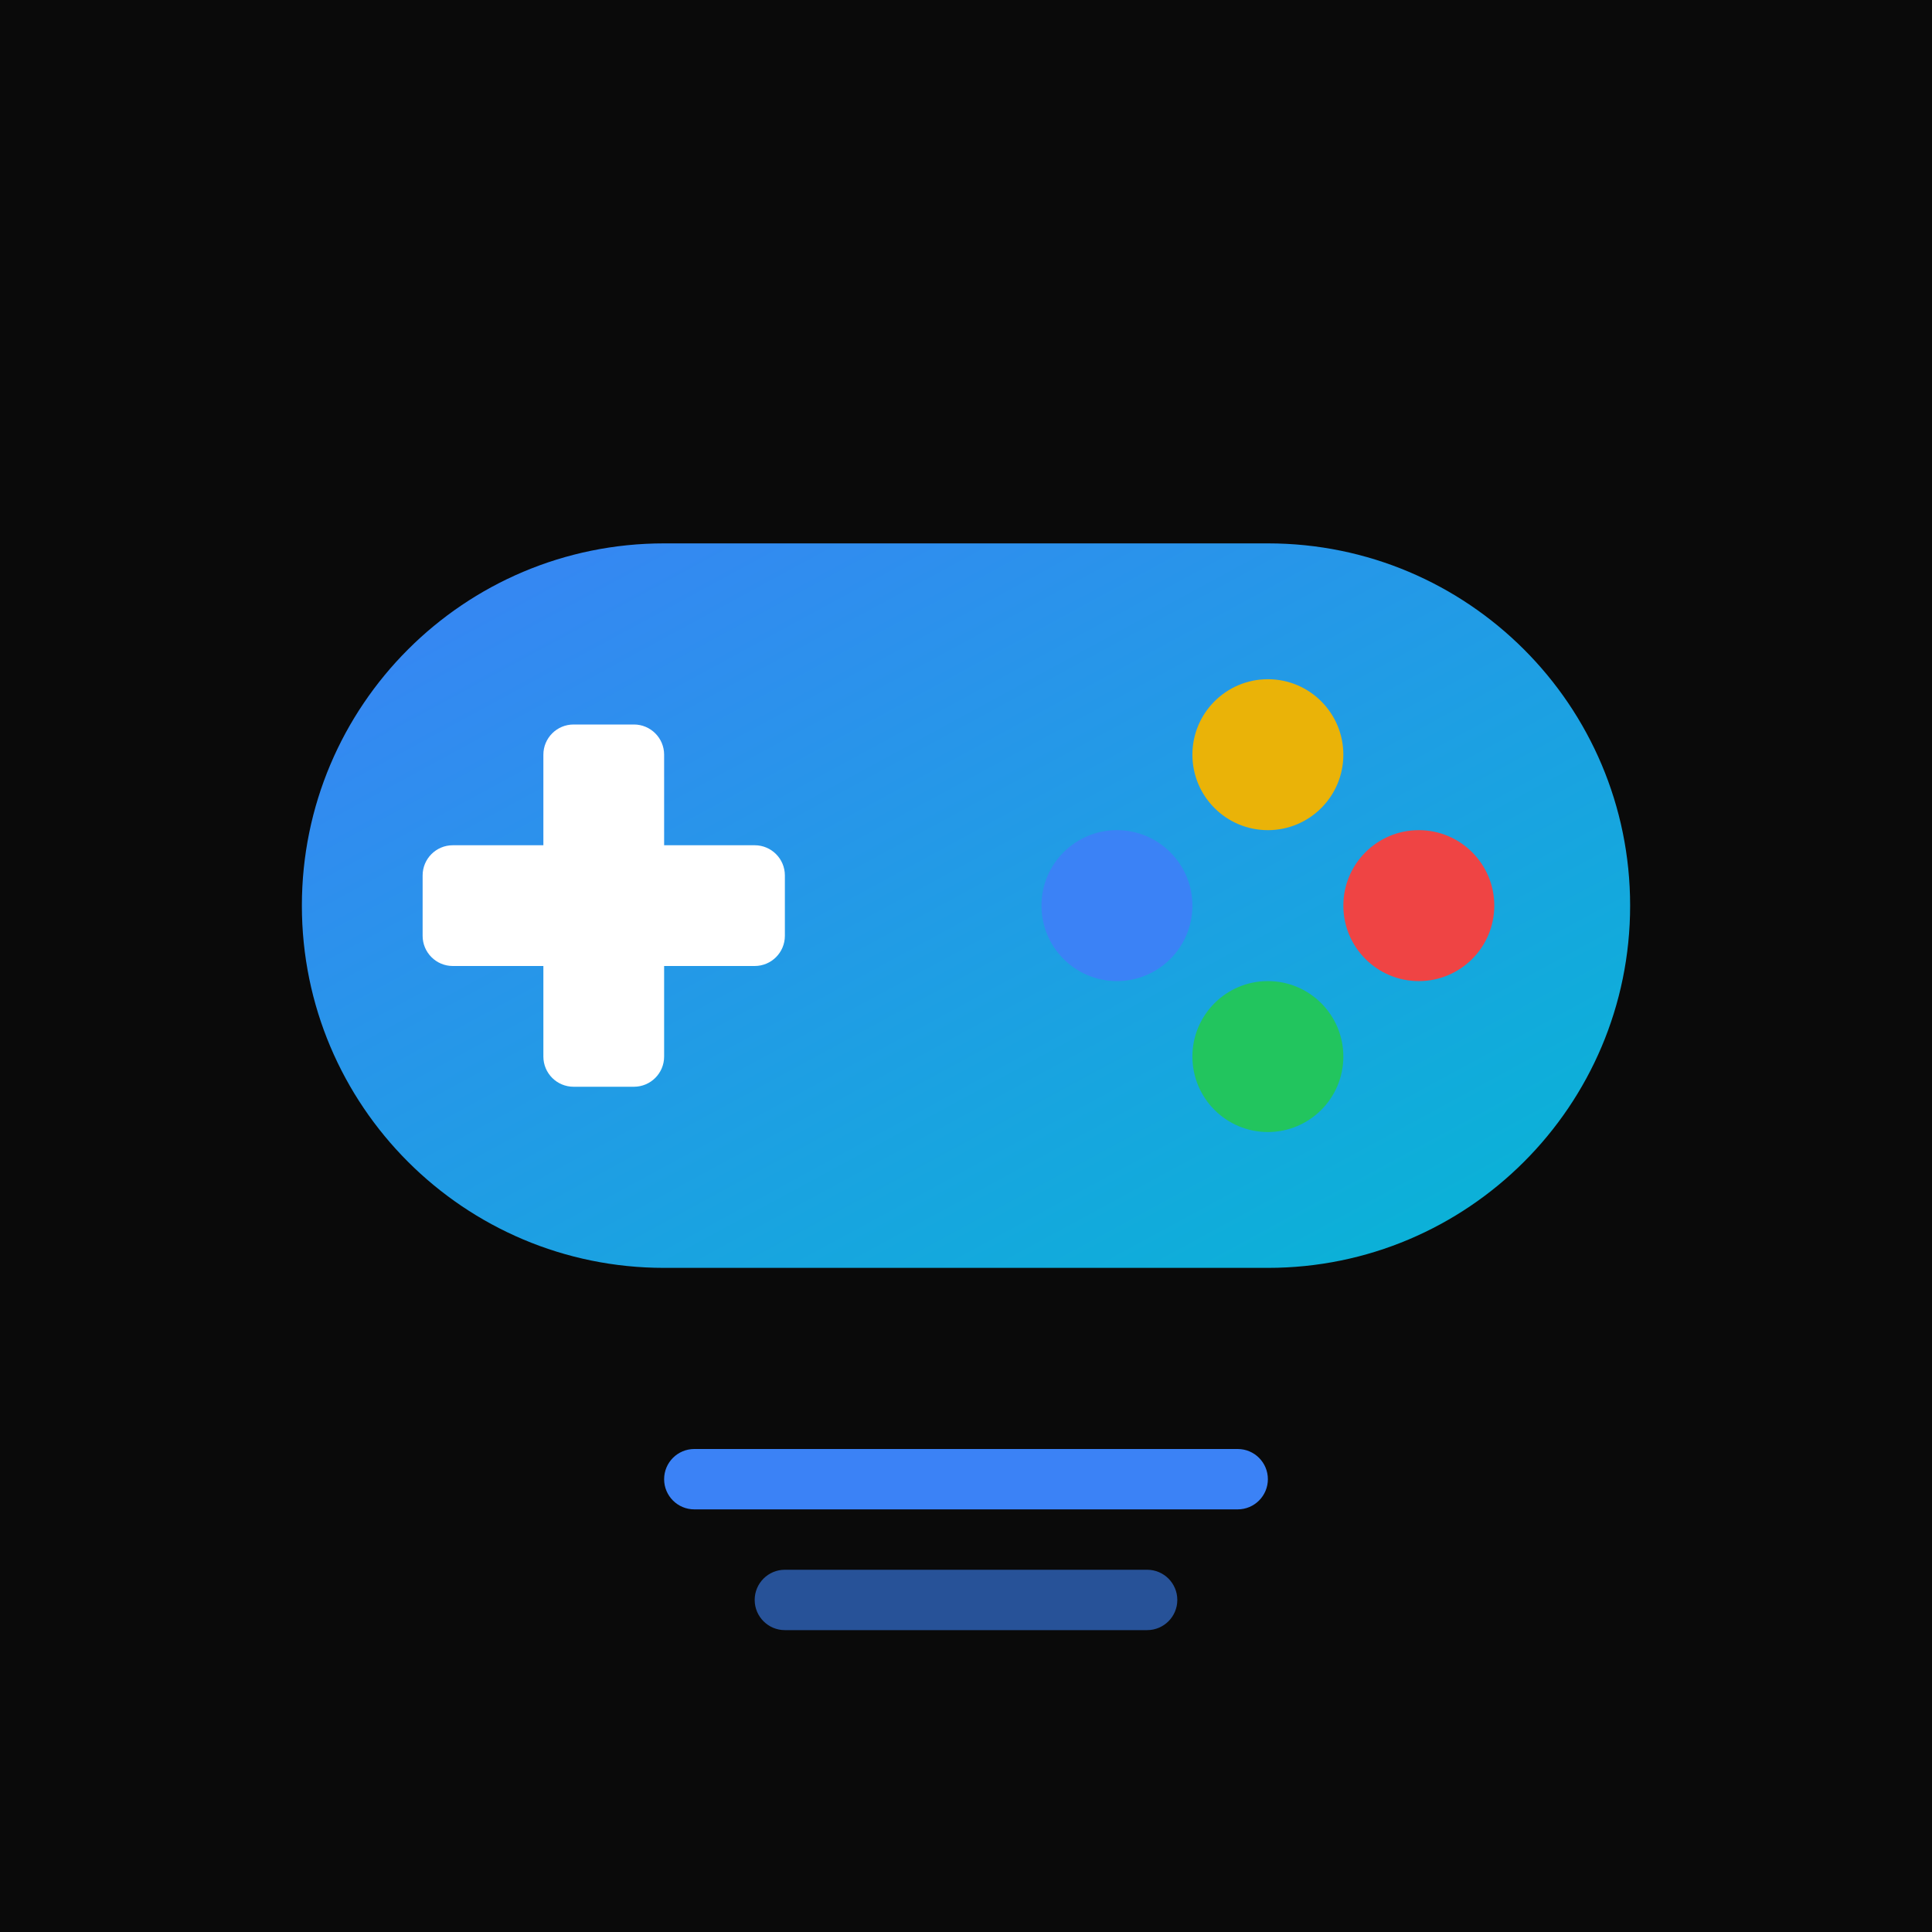
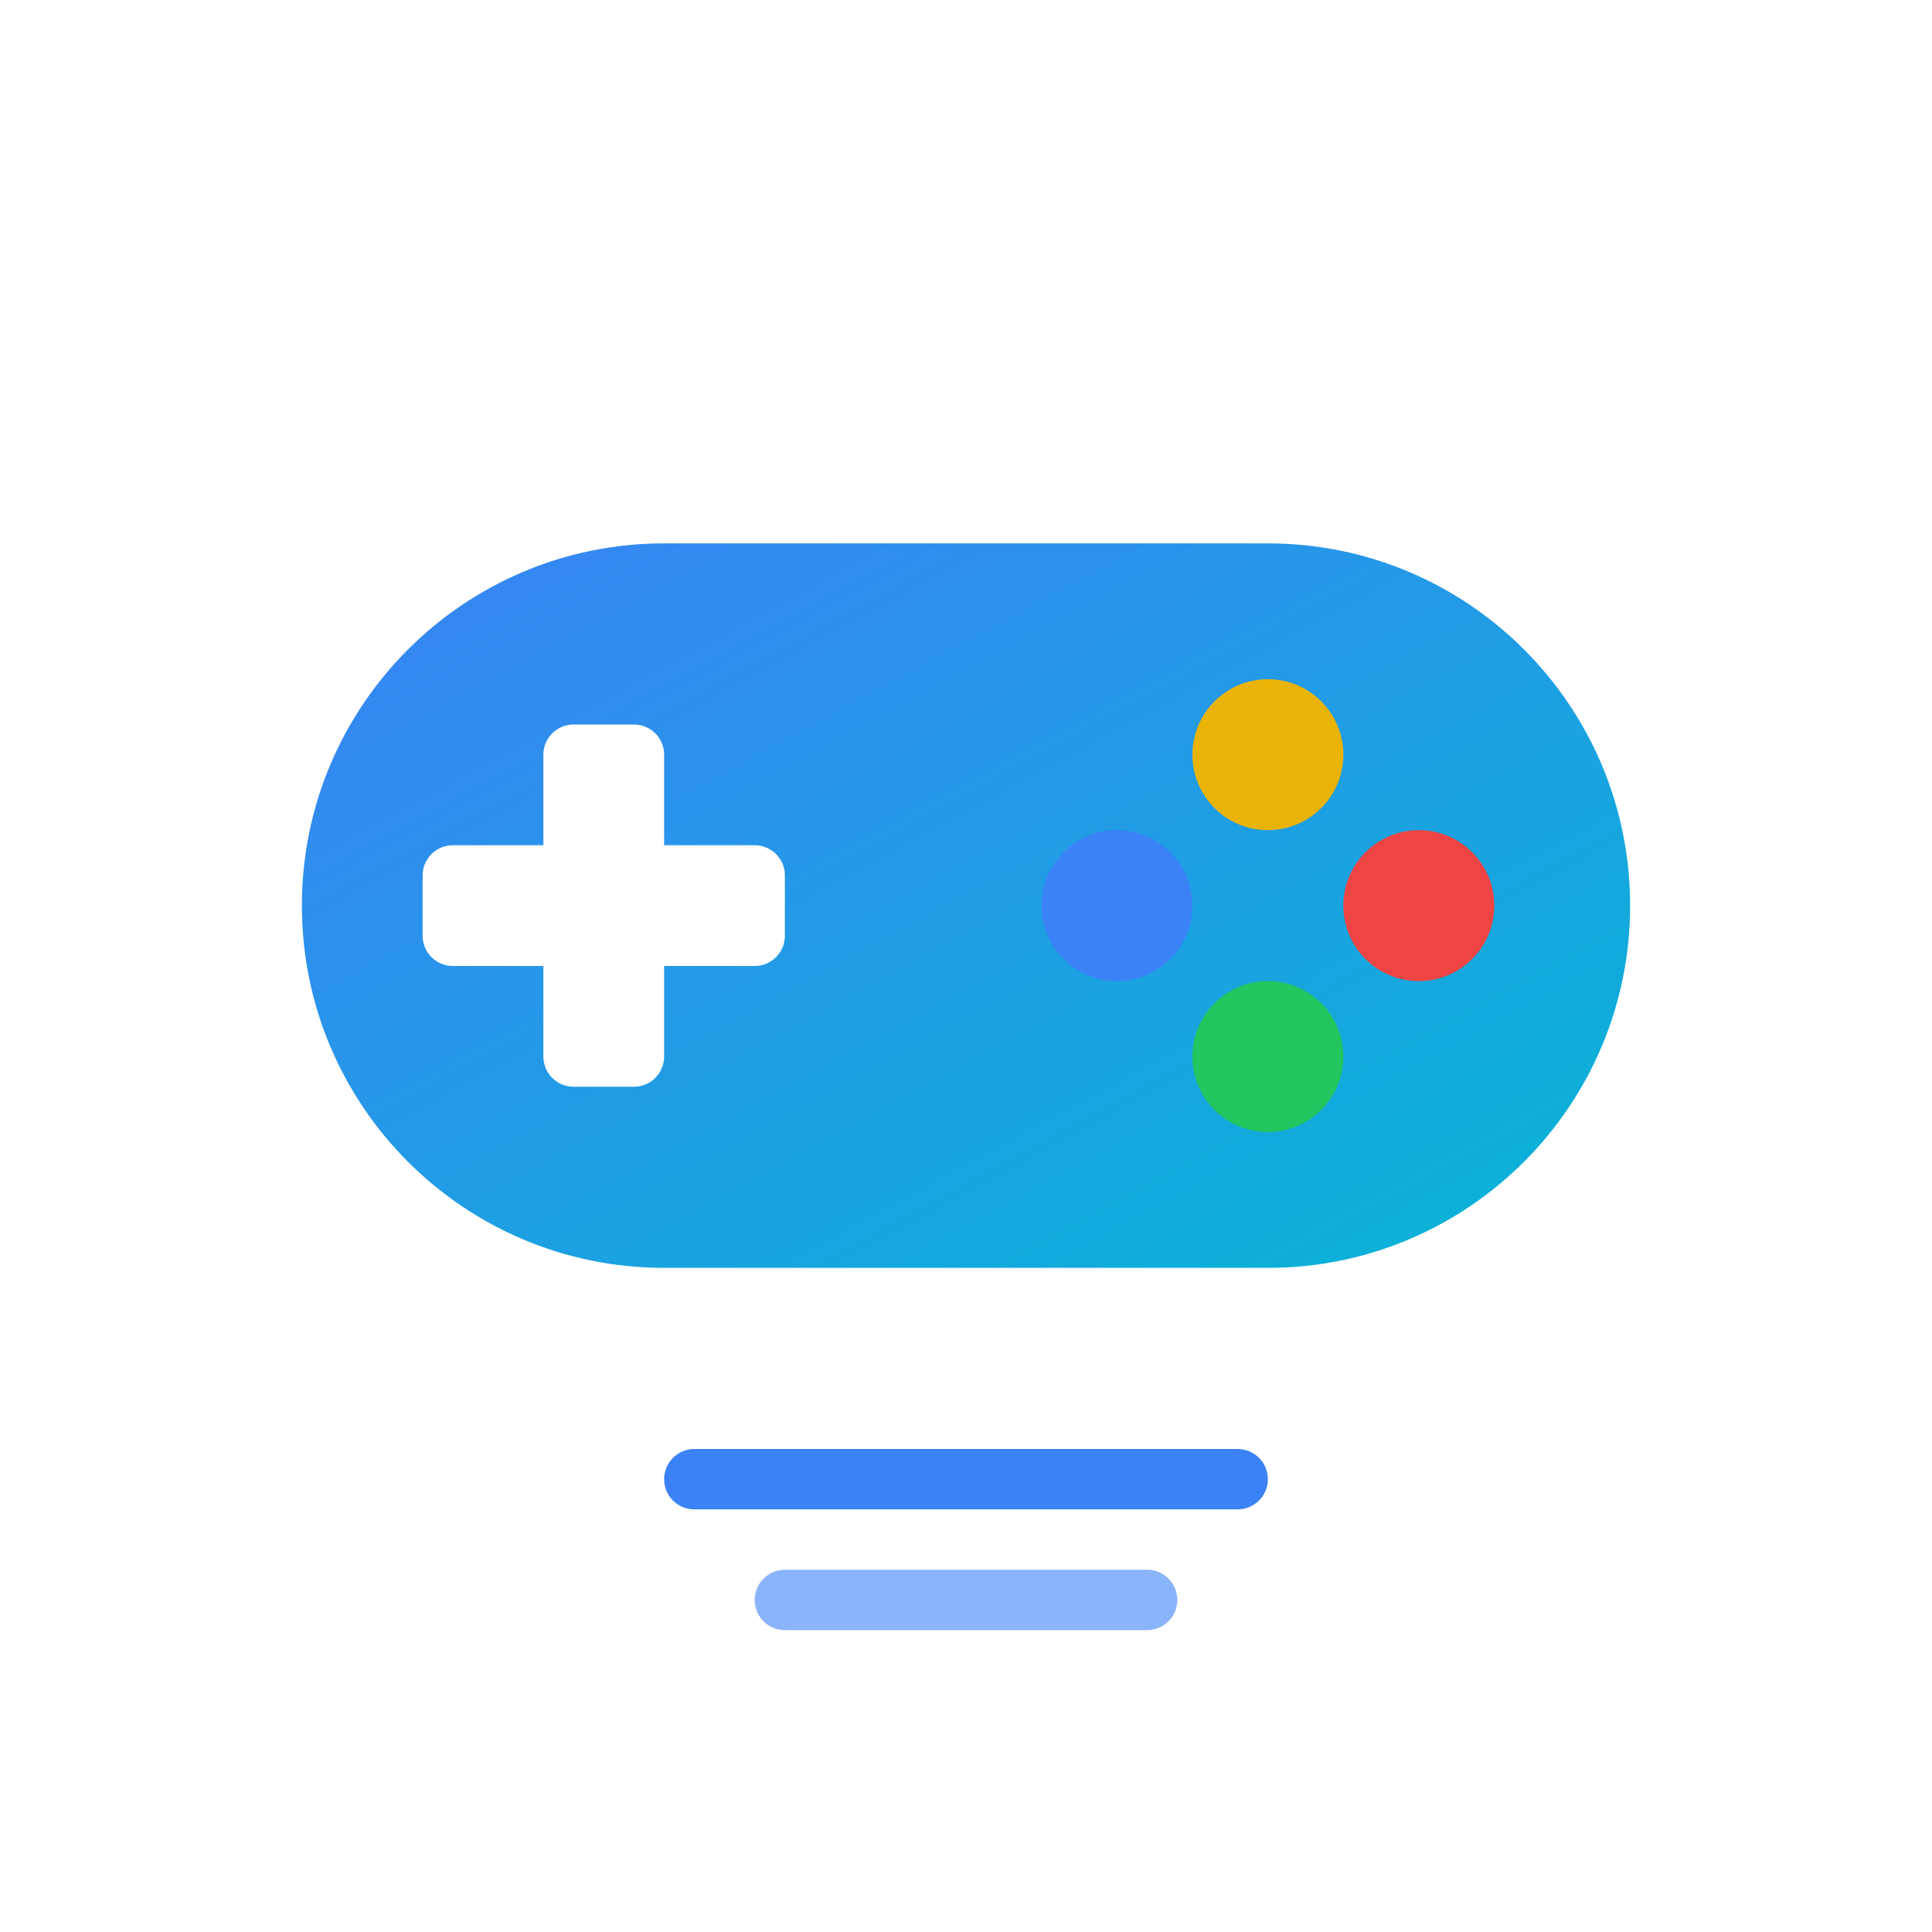
<svg xmlns="http://www.w3.org/2000/svg" viewBox="0 0 512 512" fill="none">
-   <rect width="512" height="512" fill="#0a0a0a" />
+   <rect width="512" height="512" fill="#ffffff" />
  <defs>
    <linearGradient id="bodyGrad" x1="0%" y1="0%" x2="100%" y2="100%">
      <stop offset="0%" style="stop-color:#3b82f6;stop-opacity:1" />
      <stop offset="100%" style="stop-color:#06b6d4;stop-opacity:1" />
    </linearGradient>
  </defs>
  <g transform="translate(80, 144)">
    <rect x="0" y="0" width="352" height="192" rx="96" fill="url(#bodyGrad)" />
    <rect x="64" y="48" width="32" height="96" rx="8" fill="white" />
    <rect x="32" y="80" width="96" height="32" rx="8" fill="white" />
    <circle cx="256" cy="56" r="20" fill="#eab308" />
    <circle cx="296" cy="96" r="20" fill="#ef4444" />
    <circle cx="256" cy="136" r="20" fill="#22c55e" />
    <circle cx="216" cy="96" r="20" fill="#3b82f6" />
  </g>
  <rect x="176" y="384" width="160" height="16" rx="8" fill="#3b82f6" />
  <rect x="200" y="416" width="112" height="16" rx="8" fill="#3b82f6" opacity="0.6" />
</svg>
